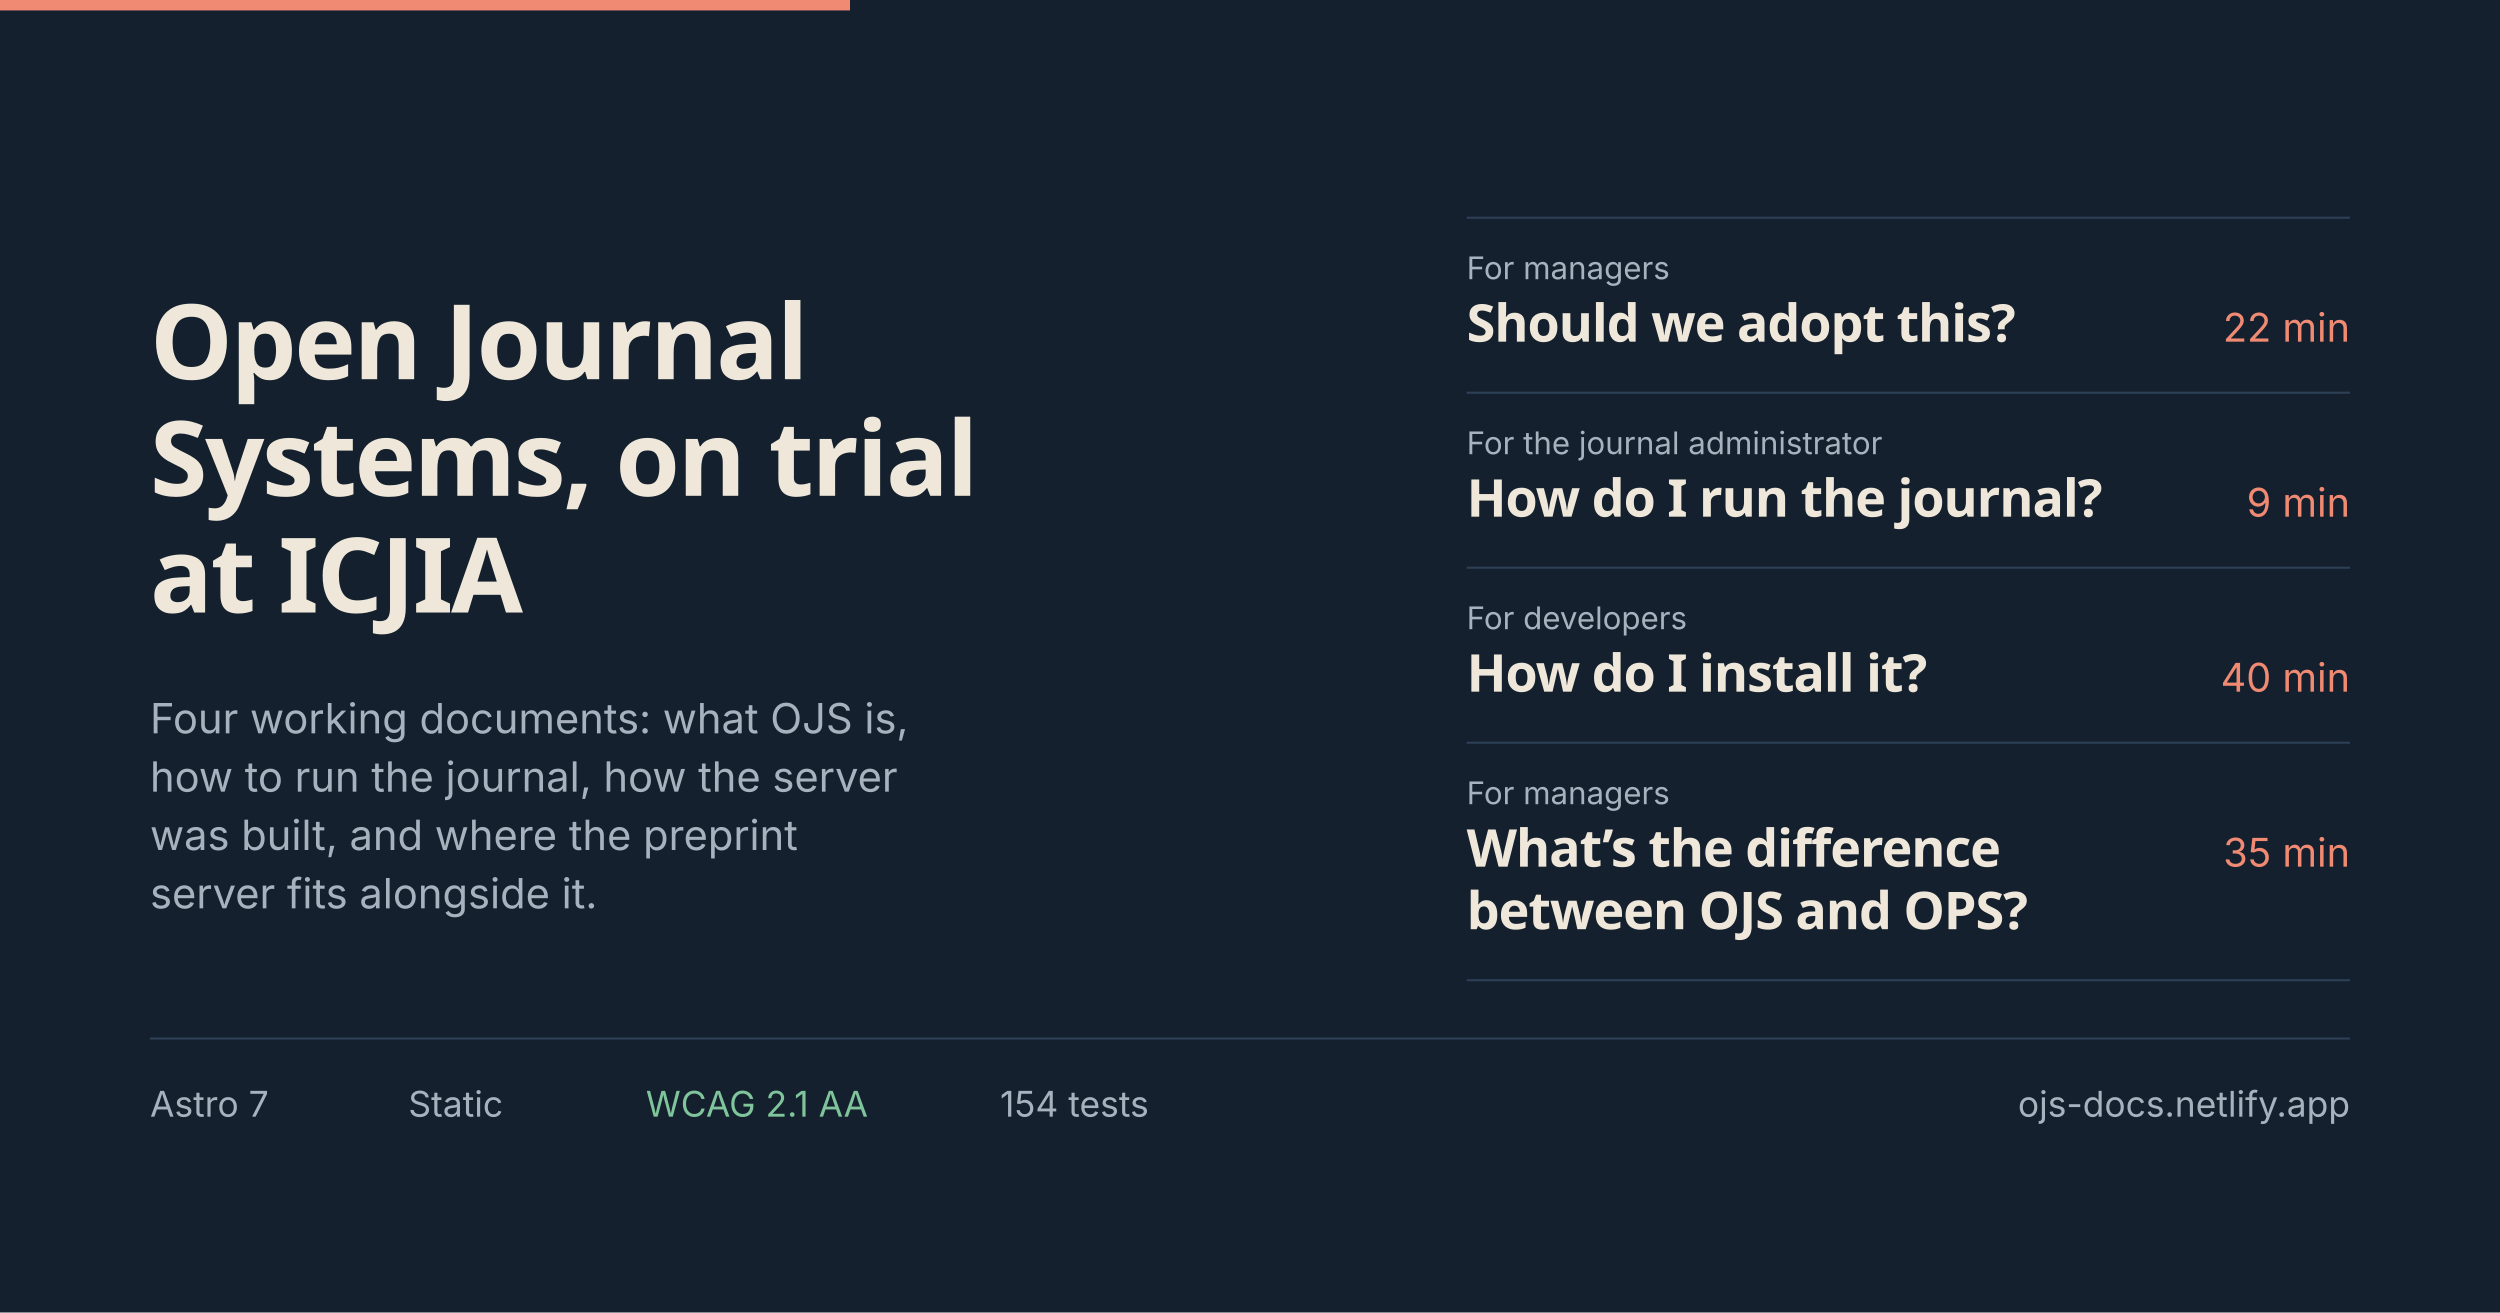
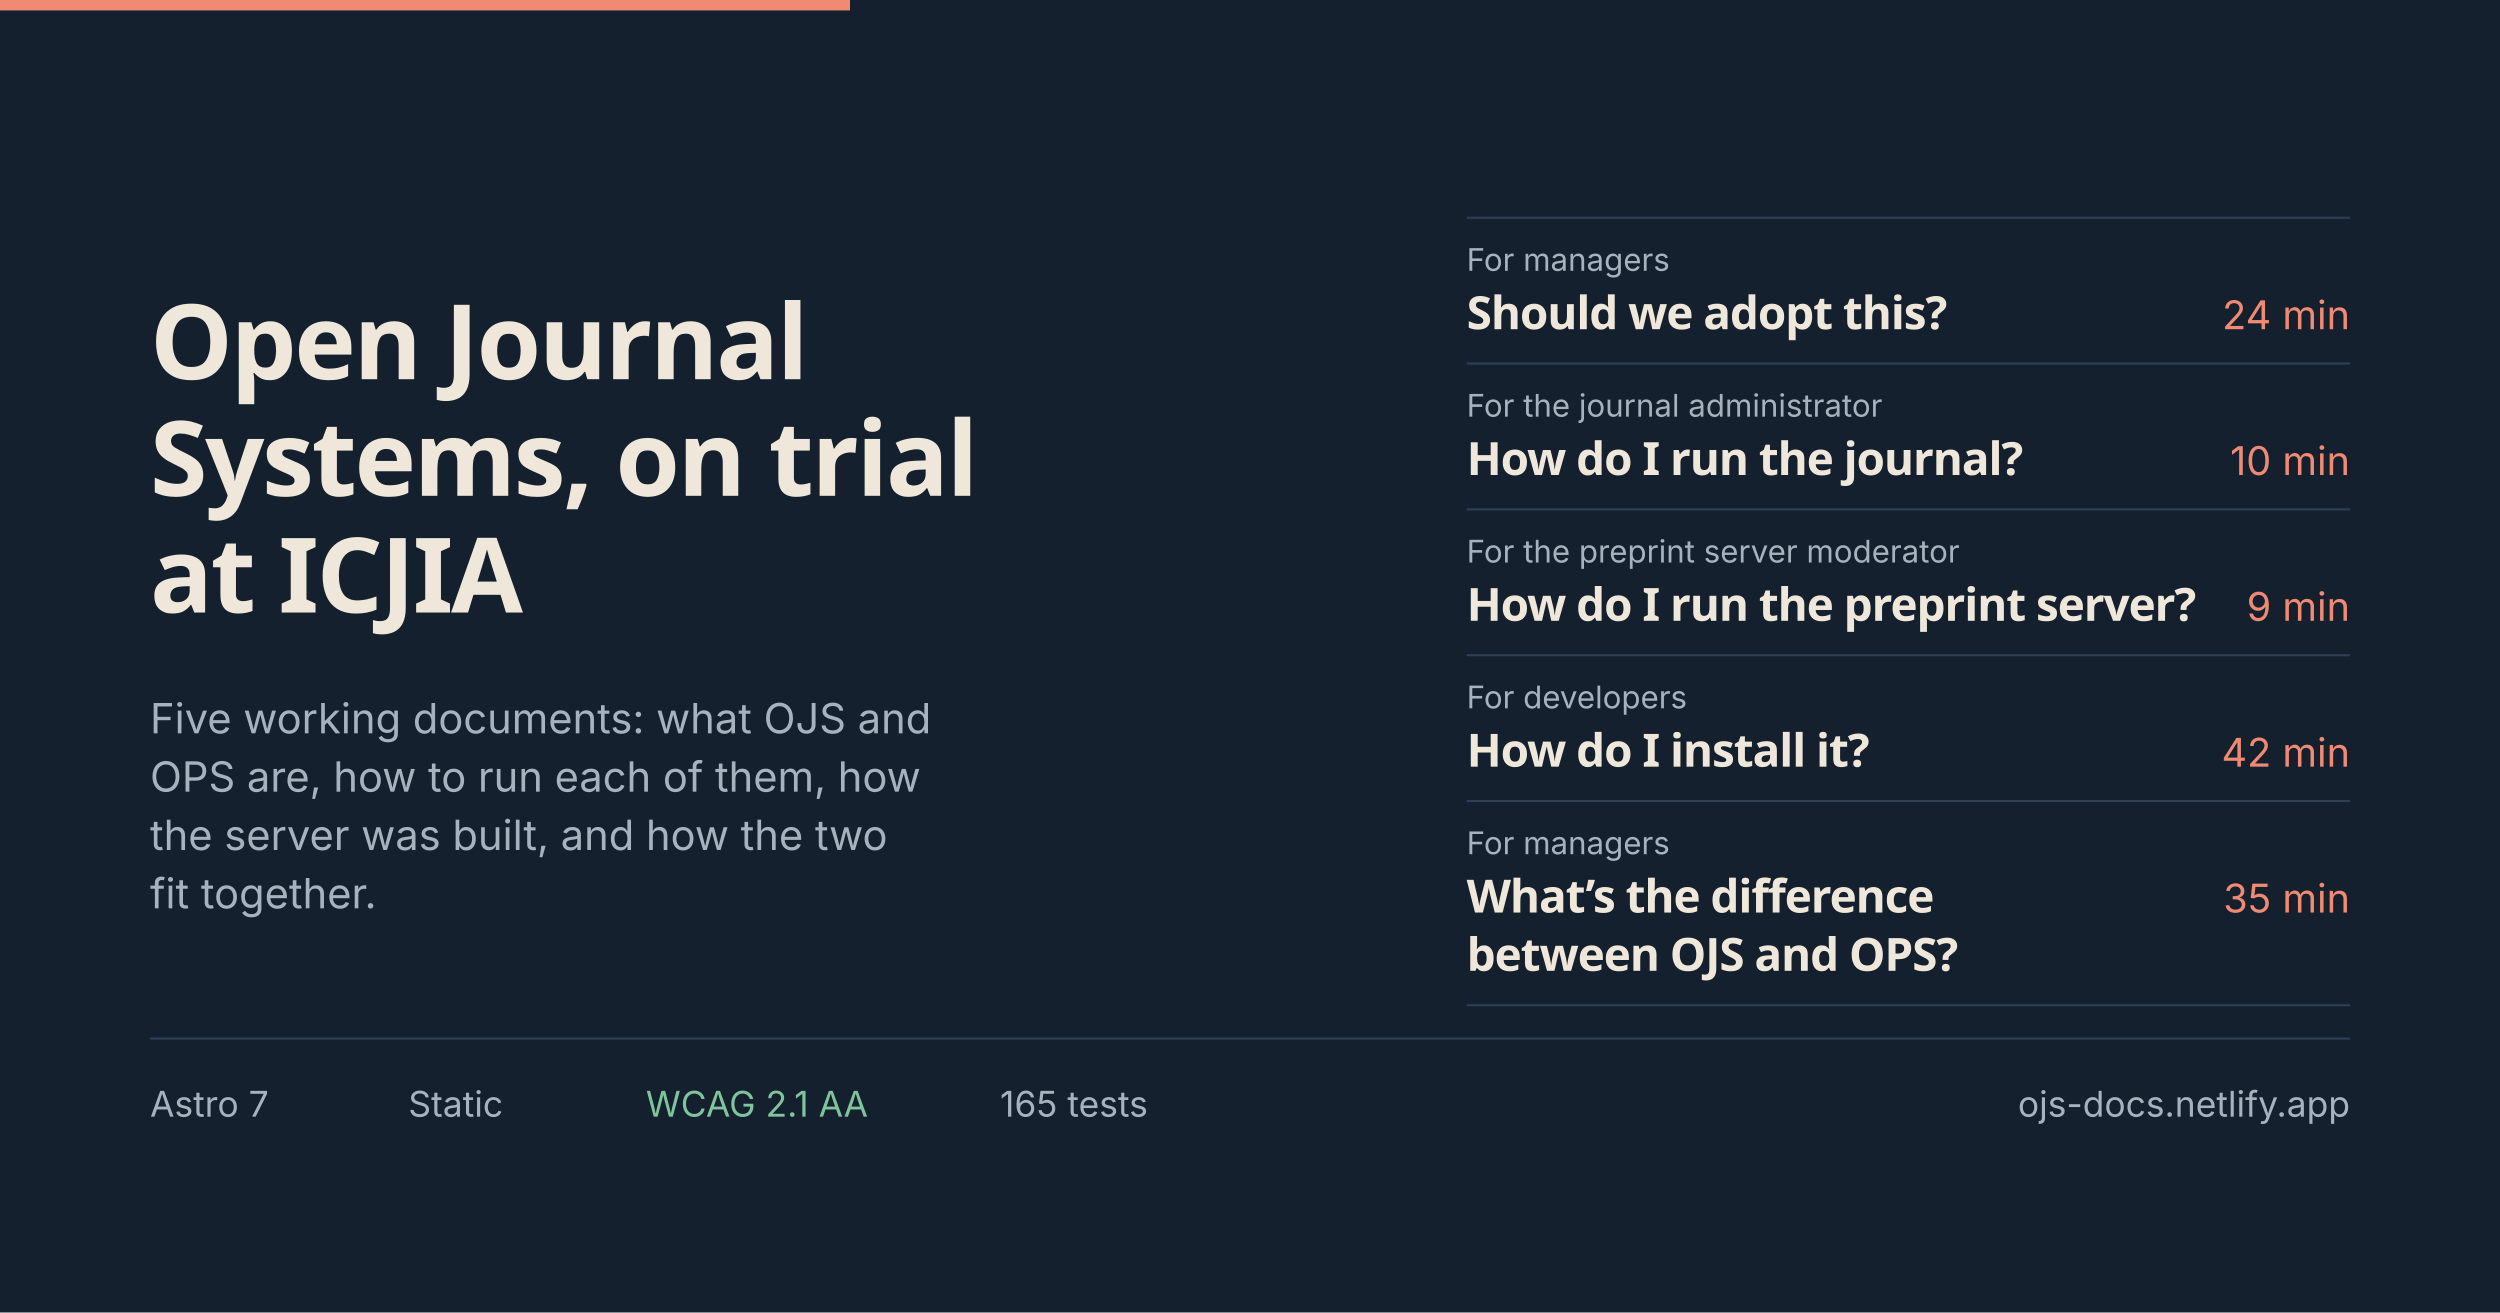
- <svg xmlns="http://www.w3.org/2000/svg" width="1200" height="630" viewBox="0 0 1200 630" role="img" aria-label="ICJIA Open Journal Systems documentation — four documents: for managers, for the journal administrator, for developers, and a comparison of OJS, OPS and the Research Hub.">
+ <svg xmlns="http://www.w3.org/2000/svg" width="1200" height="630" viewBox="0 0 1200 630" role="img" aria-label="ICJIA Open Journal Systems documentation — five documents: for managers, for the journal administrator, for the preprint server moderator, for developers, and a comparison of OJS, OPS and the Research Hub.">
  <defs>
    <style>
      .display { font-family: Manrope, "Avenir Next", "Segoe UI", system-ui, -apple-system, sans-serif; font-weight: 800; }
      .sans    { font-family: Inter, "Segoe UI", system-ui, -apple-system, sans-serif; }
      .num     { font-variant-numeric: tabular-nums; }
    </style>
  </defs>
  <rect width="1200" height="630" fill="#14202e" />
  <rect x="0" y="0" width="408" height="5" fill="#f08a72" />
  <text class="display" x="72" y="182" font-size="50" letter-spacing="-1.1" fill="#efe8da" textLength="313" lengthAdjust="spacingAndGlyphs">Open Journal</text>
  <text class="display" x="72" y="238" font-size="50" letter-spacing="-1.1" fill="#efe8da" textLength="394" lengthAdjust="spacingAndGlyphs">Systems, on trial</text>
  <text class="display" x="72" y="294" font-size="50" letter-spacing="-1.1" fill="#efe8da" textLength="179" lengthAdjust="spacingAndGlyphs">at ICJIA</text>
-   <text class="sans" x="72" y="352" font-size="20" fill="#a8b2be" textLength="349" lengthAdjust="spacingAndGlyphs">Four working documents: what OJS is,</text>
-   <text class="sans" x="72" y="380" font-size="20" fill="#a8b2be" textLength="365" lengthAdjust="spacingAndGlyphs">how to run the journal, how the server</text>
-   <text class="sans" x="72" y="408" font-size="20" fill="#a8b2be" textLength="317" lengthAdjust="spacingAndGlyphs">was built, and where the preprint</text>
-   <text class="sans" x="72" y="436" font-size="20" fill="#a8b2be" textLength="240" lengthAdjust="spacingAndGlyphs">server fits alongside it.</text>
+   <text class="sans" x="72" y="352" font-size="20" fill="#a8b2be" textLength="375" lengthAdjust="spacingAndGlyphs">Five working documents: what OJS and</text>
+   <text class="sans" x="72" y="380" font-size="20" fill="#a8b2be" textLength="370" lengthAdjust="spacingAndGlyphs">OPS are, how to run each of them, how</text>
+   <text class="sans" x="72" y="408" font-size="20" fill="#a8b2be" textLength="354" lengthAdjust="spacingAndGlyphs">the server was built, and how the two</text>
+   <text class="sans" x="72" y="436" font-size="20" fill="#a8b2be" textLength="109" lengthAdjust="spacingAndGlyphs">fit together.</text>
  <g>
    <rect x="704" y="104" width="424" height="1" fill="#2e4056" />
-     <text class="sans" x="704" y="134" font-size="15" fill="#a8b2be" textLength="98" lengthAdjust="spacingAndGlyphs">For managers</text>
-     <text class="display" x="704" y="164" font-size="25" letter-spacing="-0.5" fill="#efe8da" textLength="262" lengthAdjust="spacingAndGlyphs">Should we adopt this?</text>
-     <text class="sans num" x="1128" y="164" font-size="19" fill="#f08a72" text-anchor="end" textLength="62" lengthAdjust="spacingAndGlyphs">22 min</text>
-     <rect x="704" y="188" width="424" height="1" fill="#2e4056" />
-     <text class="sans" x="704" y="218" font-size="15" fill="#a8b2be" textLength="200" lengthAdjust="spacingAndGlyphs">For the journal administrator</text>
-     <text class="display" x="704" y="248" font-size="25" letter-spacing="-0.5" fill="#efe8da" textLength="291" lengthAdjust="spacingAndGlyphs">How do I run the journal?</text>
-     <text class="sans num" x="1128" y="248" font-size="19" fill="#f08a72" text-anchor="end" textLength="50" lengthAdjust="spacingAndGlyphs">9 min</text>
-     <rect x="704" y="272" width="424" height="1" fill="#2e4056" />
-     <text class="sans" x="704" y="302" font-size="15" fill="#a8b2be" textLength="106" lengthAdjust="spacingAndGlyphs">For developers</text>
-     <text class="display" x="704" y="332" font-size="25" letter-spacing="-0.5" fill="#efe8da" textLength="213" lengthAdjust="spacingAndGlyphs">How do I install it?</text>
-     <text class="sans num" x="1128" y="332" font-size="19" fill="#f08a72" text-anchor="end" textLength="62" lengthAdjust="spacingAndGlyphs">40 min</text>
-     <rect x="704" y="356" width="424" height="1" fill="#2e4056" />
-     <text class="sans" x="704" y="386" font-size="15" fill="#a8b2be" textLength="98" lengthAdjust="spacingAndGlyphs">For managers</text>
-     <text class="display" x="704" y="416" font-size="25" letter-spacing="-0.5" fill="#efe8da" textLength="244" lengthAdjust="spacingAndGlyphs">What’s the difference</text>
-     <text class="display" x="704" y="446" font-size="25" letter-spacing="-0.5" fill="#efe8da" textLength="232" lengthAdjust="spacingAndGlyphs">between OJS and OPS?</text>
-     <text class="sans num" x="1128" y="416" font-size="19" fill="#f08a72" text-anchor="end" textLength="62" lengthAdjust="spacingAndGlyphs">35 min</text>
-     <rect x="704" y="470" width="424" height="1" fill="#2e4056" />
+     <text class="sans" x="704" y="130" font-size="15" fill="#a8b2be" textLength="98" lengthAdjust="spacingAndGlyphs">For managers</text>
+     <text class="display" x="704" y="158" font-size="22" letter-spacing="-0.5" fill="#efe8da" textLength="229" lengthAdjust="spacingAndGlyphs">Should we adopt this?</text>
+     <text class="sans num" x="1128" y="158" font-size="19" fill="#f08a72" text-anchor="end" textLength="61" lengthAdjust="spacingAndGlyphs">24 min</text>
+     <rect x="704" y="174" width="424" height="1" fill="#2e4056" />
+     <text class="sans" x="704" y="200" font-size="15" fill="#a8b2be" textLength="200" lengthAdjust="spacingAndGlyphs">For the journal administrator</text>
+     <text class="display" x="704" y="228" font-size="22" letter-spacing="-0.5" fill="#efe8da" textLength="254" lengthAdjust="spacingAndGlyphs">How do I run the journal?</text>
+     <text class="sans num" x="1128" y="228" font-size="19" fill="#f08a72" text-anchor="end" textLength="58" lengthAdjust="spacingAndGlyphs">10 min</text>
+     <rect x="704" y="244" width="424" height="1" fill="#2e4056" />
+     <text class="sans" x="704" y="270" font-size="15" fill="#a8b2be" textLength="237" lengthAdjust="spacingAndGlyphs">For the preprint server moderator</text>
+     <text class="display" x="704" y="298" font-size="22" letter-spacing="-0.5" fill="#efe8da" textLength="336" lengthAdjust="spacingAndGlyphs">How do I run the preprint server?</text>
+     <text class="sans num" x="1128" y="298" font-size="19" fill="#f08a72" text-anchor="end" textLength="50" lengthAdjust="spacingAndGlyphs">9 min</text>
+     <rect x="704" y="314" width="424" height="1" fill="#2e4056" />
+     <text class="sans" x="704" y="340" font-size="15" fill="#a8b2be" textLength="106" lengthAdjust="spacingAndGlyphs">For developers</text>
+     <text class="display" x="704" y="368" font-size="22" letter-spacing="-0.5" fill="#efe8da" textLength="186" lengthAdjust="spacingAndGlyphs">How do I install it?</text>
+     <text class="sans num" x="1128" y="368" font-size="19" fill="#f08a72" text-anchor="end" textLength="62" lengthAdjust="spacingAndGlyphs">42 min</text>
+     <rect x="704" y="384" width="424" height="1" fill="#2e4056" />
+     <text class="sans" x="704" y="410" font-size="15" fill="#a8b2be" textLength="98" lengthAdjust="spacingAndGlyphs">For managers</text>
+     <text class="display" x="704" y="438" font-size="22" letter-spacing="-0.5" fill="#efe8da" textLength="222" lengthAdjust="spacingAndGlyphs">What’s the difference</text>
+     <text class="display" x="704" y="466" font-size="22" letter-spacing="-0.5" fill="#efe8da" textLength="239" lengthAdjust="spacingAndGlyphs">between OJS and OPS?</text>
+     <text class="sans num" x="1128" y="438" font-size="19" fill="#f08a72" text-anchor="end" textLength="61" lengthAdjust="spacingAndGlyphs">35 min</text>
+     <rect x="704" y="482" width="424" height="1" fill="#2e4056" />
  </g>
  <rect x="72" y="498" width="1056" height="1" fill="#2e4056" />
  <text class="sans" x="72" y="536" font-size="17" fill="#a8b2be" textLength="57" lengthAdjust="spacingAndGlyphs">Astro 7</text>
  <text class="sans" x="196" y="536" font-size="17" fill="#a8b2be" textLength="46" lengthAdjust="spacingAndGlyphs">Static</text>
  <text class="sans" x="310" y="536" font-size="17" fill="#7fc49b" textLength="107" lengthAdjust="spacingAndGlyphs">WCAG 2.1 AA</text>
-   <text class="sans" x="480" y="536" font-size="17" fill="#a8b2be" textLength="70" lengthAdjust="spacingAndGlyphs">154 tests</text>
+   <text class="sans" x="480" y="536" font-size="17" fill="#a8b2be" textLength="71" lengthAdjust="spacingAndGlyphs">165 tests</text>
  <text class="sans" x="1128" y="536" font-size="17" fill="#a8b2be" text-anchor="end" textLength="159" lengthAdjust="spacingAndGlyphs">ojs-docs.netlify.app</text>
</svg>
